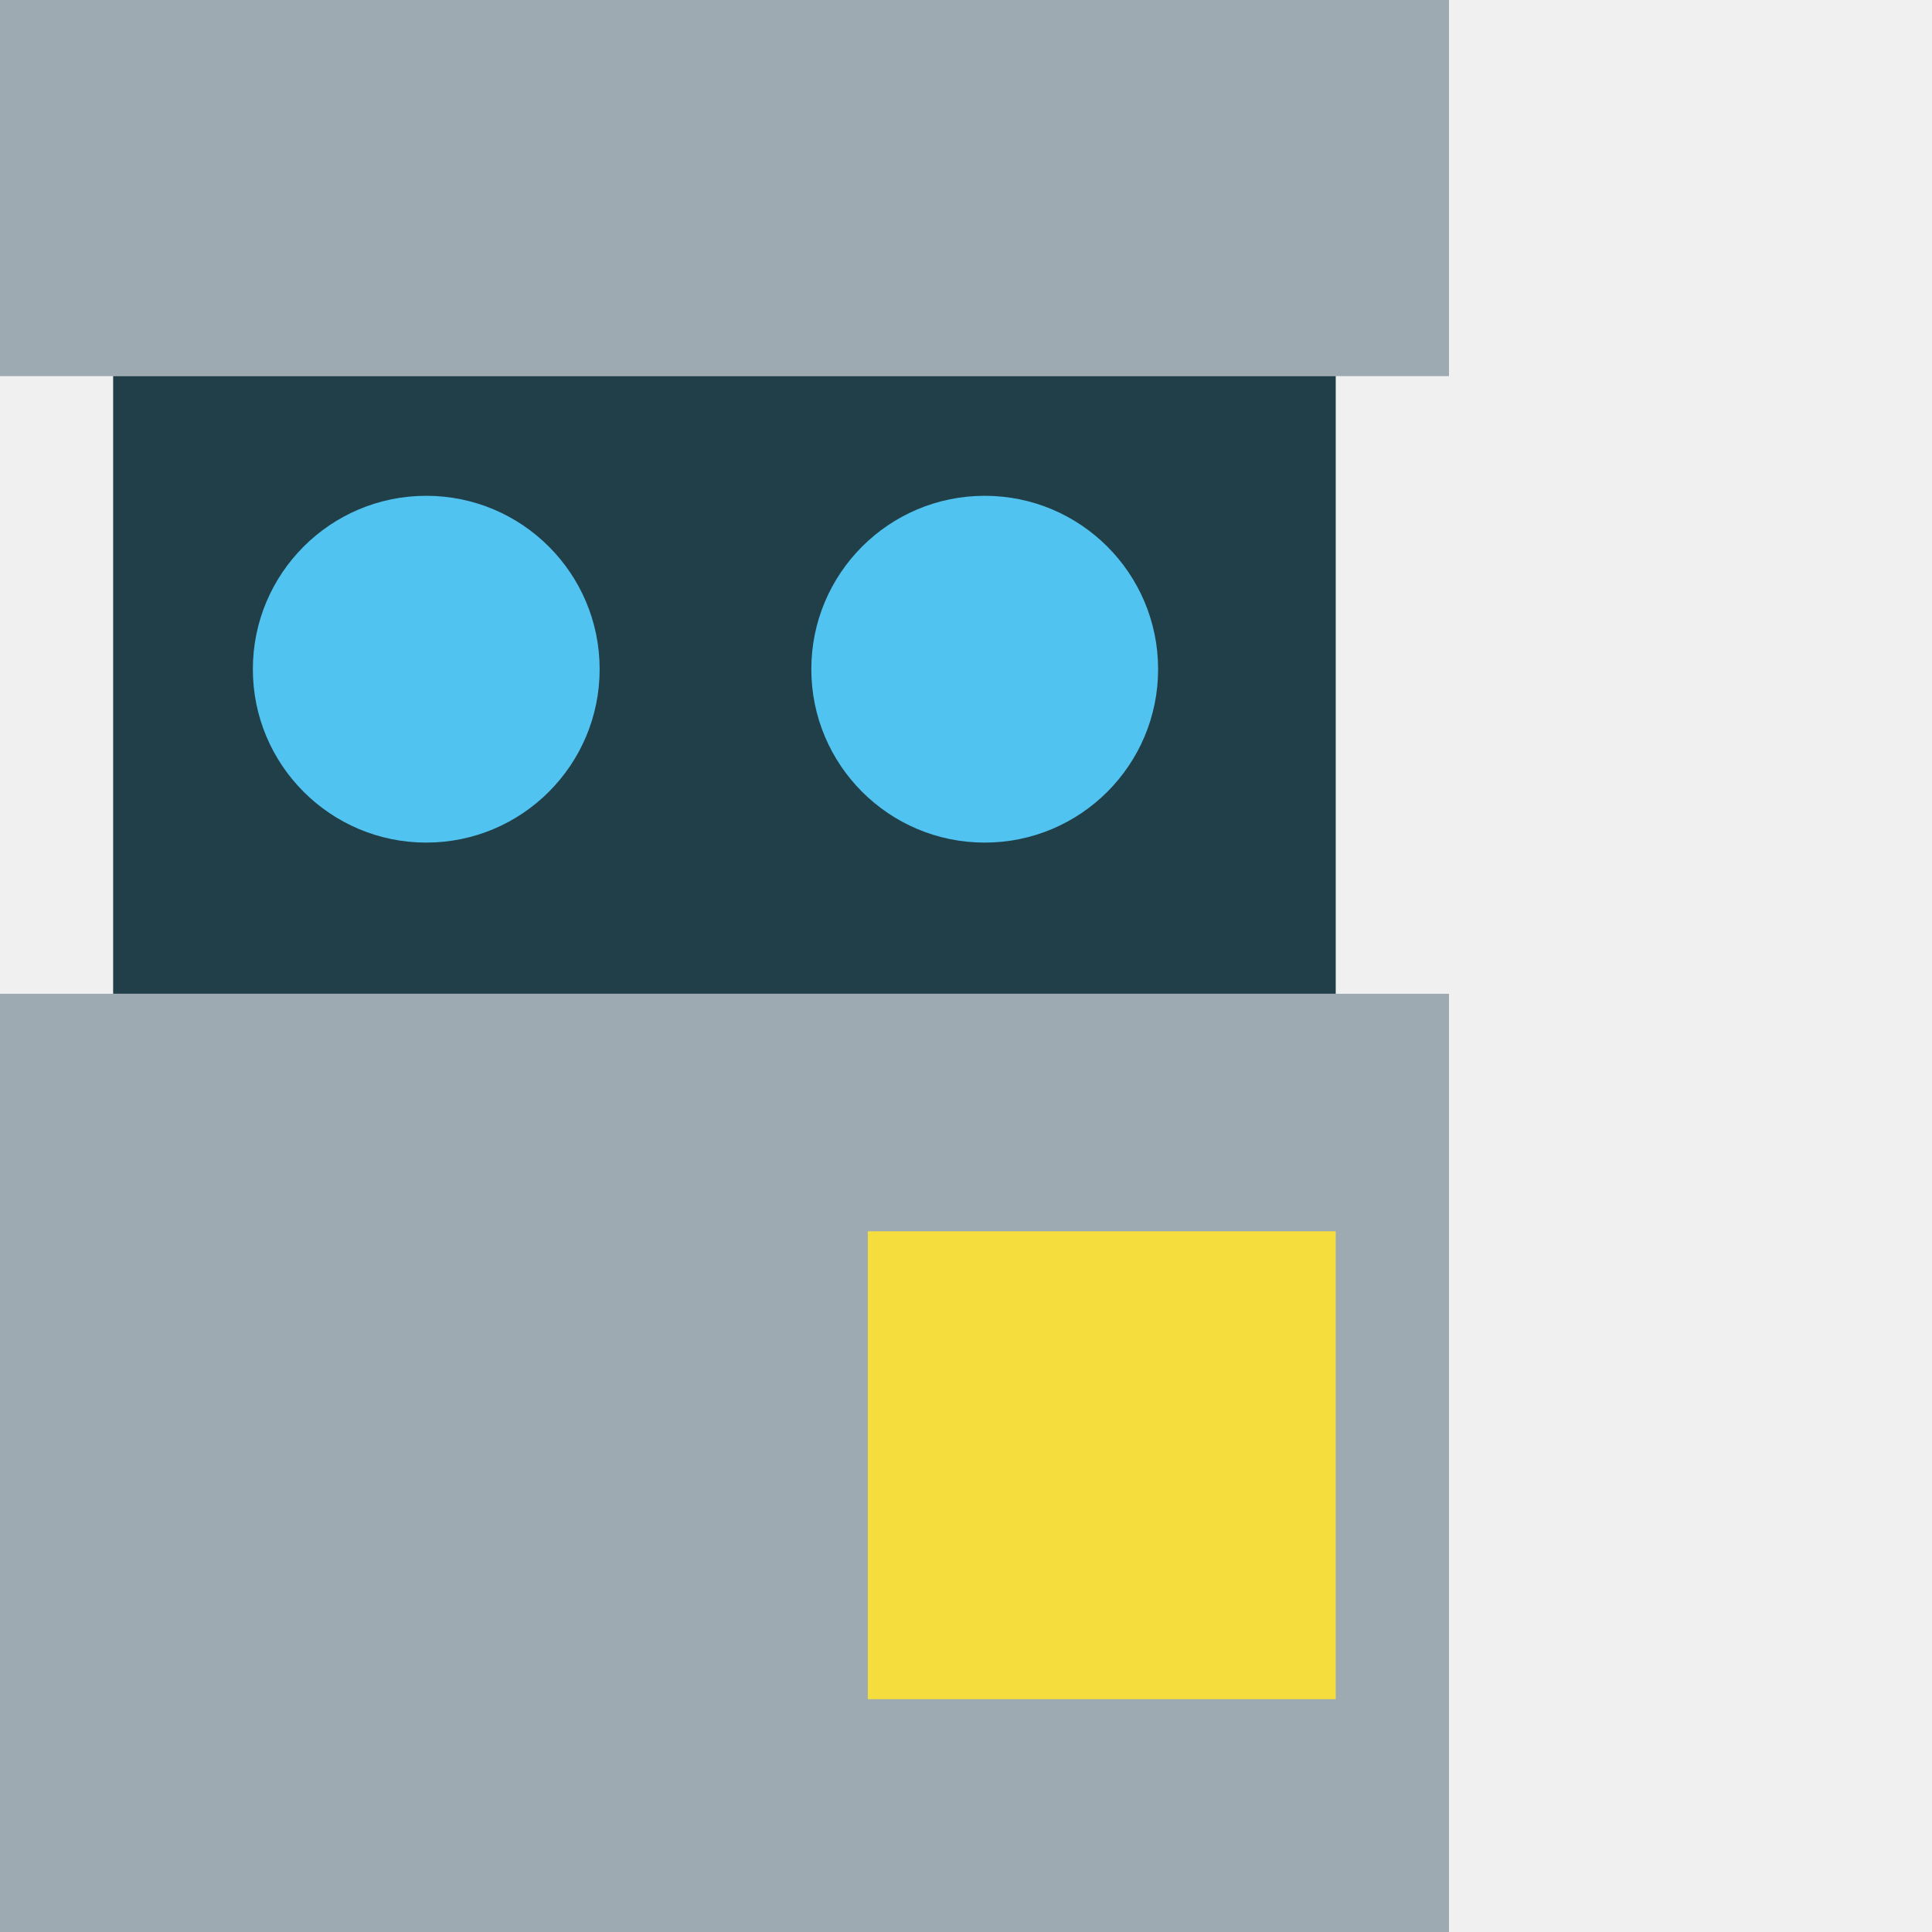
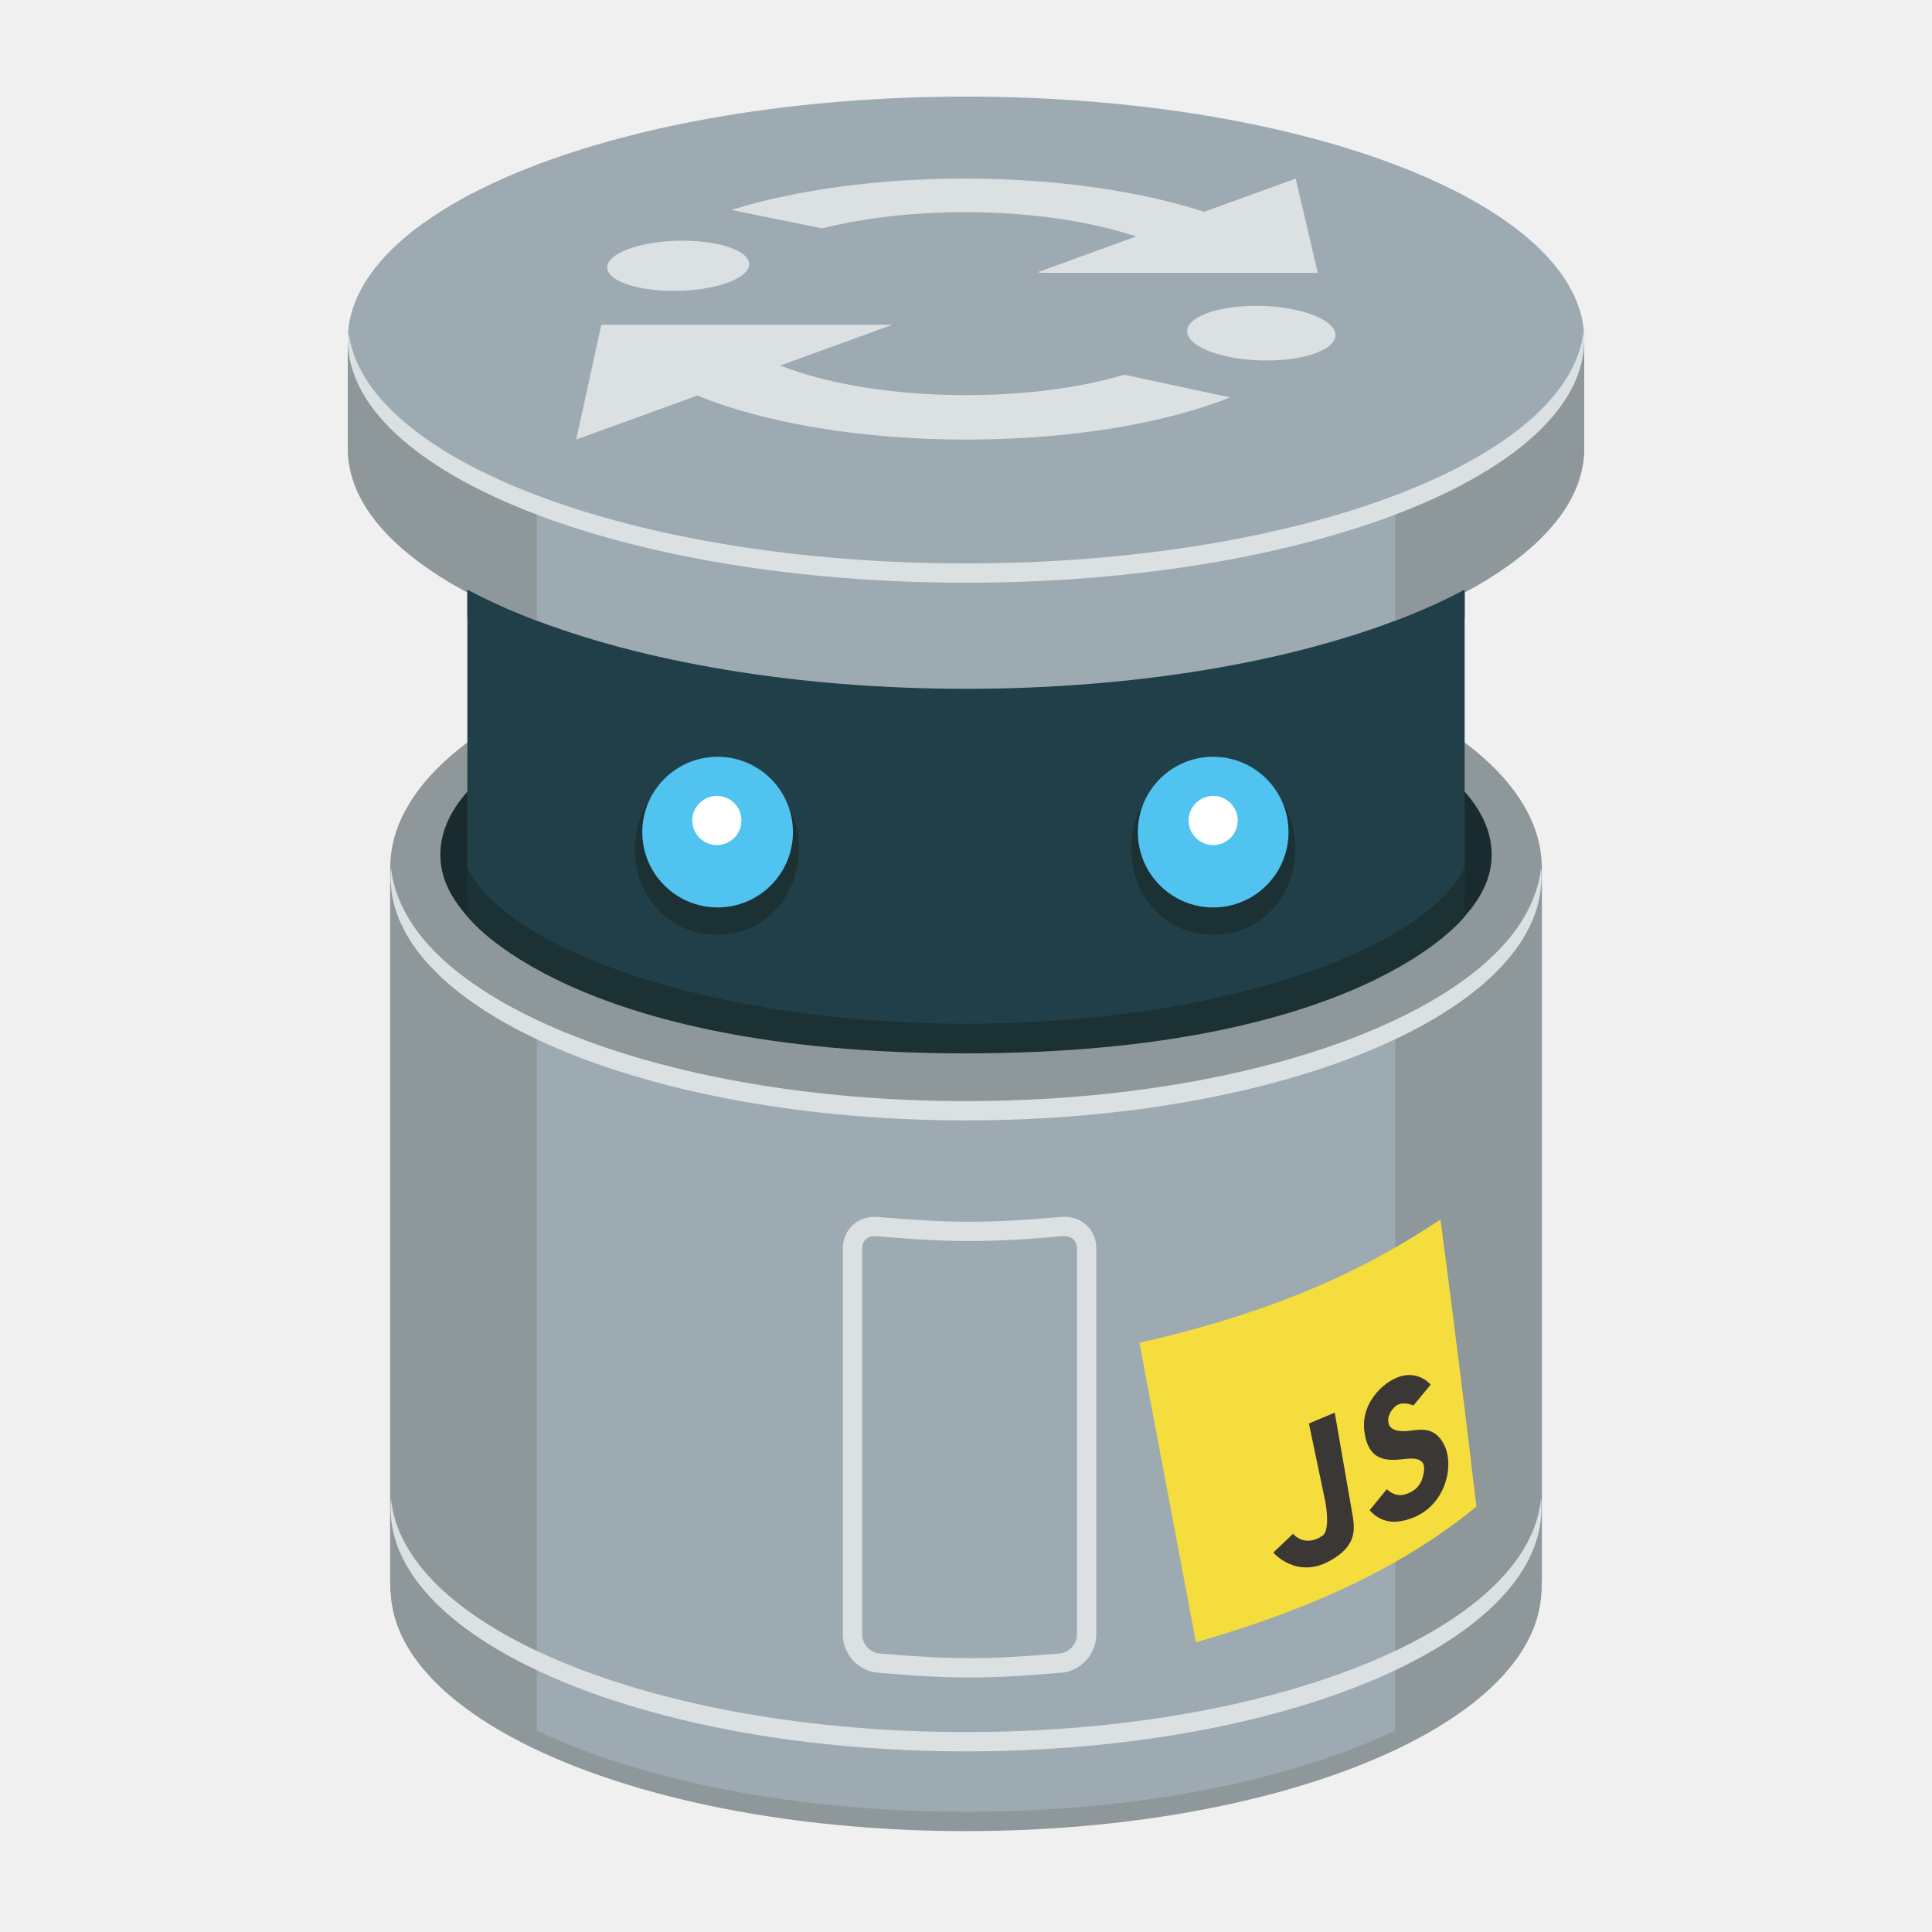
- <svg xmlns="http://www.w3.org/2000/svg" width="16" height="16">
-   <g>
-     <path fill="#9EAAB2" d="M0 0h12v3.115H0z" />
-     <path fill="#213F48" d="M.937 3.115h10.125V8.23H.937z" />
-     <circle fill-rule="evenodd" clip-rule="evenodd" fill="#51C3F1" cx="3.53" cy="5.542" r="1.436" />
-     <circle fill-rule="evenodd" clip-rule="evenodd" fill="#51C3F1" cx="8.155" cy="5.542" r="1.436" />
+ <svg xmlns="http://www.w3.org/2000/svg" viewBox="0 0 400 400" width="400" height="400">
+   <g transform="translate(72, 20)">
+     <path id="svg_2" d="m8.787,159.651l0,147.516c0,28.619 53.374,51.822 119.214,51.822c65.841,0 119.214,-23.203 119.214,-51.822l0,-147.516c0,0 -4.959,50.373 -119.214,50.373c-114.257,0.001 -119.214,-50.373 -119.214,-50.373z" fill="#9EAAB2" />
+     <ellipse id="svg_3" ry="51.818" rx="119.214" cy="159.651" cx="128.001" fill="#8E979A" />
+     <path id="svg_4" d="m236.838,156.954c0,4.564 -1.968,8.678 -5.599,12.779c-7.185,8.118 -54.739,26.939 -102.5,26.979c-48.251,0.042 -96.715,-18.779 -103.977,-26.979c-3.638,-4.104 -5.598,-8.209 -5.598,-12.779c0,-22.719 48.729,-41.136 108.837,-41.136c60.108,0.001 108.837,18.417 108.837,41.136z" fill="#1A2B2F" />
+     <path id="svg_6" d="m24.761,107.832c17.174,11.981 60.859,23.164 103.239,23.164c42.38,0 88.462,-11.582 103.238,-23.164l0,-7.189c0,0 -32.382,20.72 -103.238,20.72c-70.858,0 -103.239,-20.72 -103.239,-20.72l0,7.189z" fill="#1B3134" />
+     <path id="svg_7" d="m128.001,119.254c-68.99,0 -125.223,-21.459 -127.891,-48.324c-0.066,0.662 -0.109,1.328 -0.109,1.996c0,27.793 57.308,50.321 128,50.321c70.692,0 128,-22.528 128,-50.321c0,-0.668 -0.043,-1.334 -0.11,-1.996c-2.667,26.865 -58.9,48.324 -127.89,48.324z" fill="#8E979A" />
+     <path id="svg_8" d="m231.239,165.562c0,0 -20.989,29.553 -103.238,29.553c-82.251,0 -103.239,-29.553 -103.239,-29.553l0,-64.167c0,0 29.719,20.236 100.809,20.236c71.089,0 105.669,-20.236 105.669,-20.236l0,64.167l-0.001,0z" fill="#213F48" />
+     <path id="svg_9" d="m128.001,0c-70.692,0 -128,22.53 -128,50.322c0,7.642 0,14.823 0,21.966c0,27.79 57.308,50.32 128,50.32c70.692,0 128,-22.53 128,-50.32c0,-7.876 0,-14.379 0,-21.966c0,-27.792 -57.308,-50.322 -128,-50.322z" fill="#9EAAB2" />
+     <path id="svg_10" d="m127.738,16.975c18.917,0 36.344,2.599 49.566,6.879l18.944,-6.879l4.587,19.518l-57.217,0l-0.729,-0.148l20.342,-7.383c-9.357,-3.127 -21.84,-5.039 -35.44,-5.039c-10.9,0 -21.113,1.238 -29.557,3.355l-18.794,-3.816c13.183,-4.106 30.194,-6.487 48.298,-6.487zm-73.982,17.971c0.635,-2.843 7.603,-5.11 15.575,-5.11c7.97,0 14.132,2.268 13.758,5.11c-0.38,2.894 -7.37,5.278 -15.604,5.278c-8.233,0.001 -14.376,-2.384 -13.729,-5.278zm74.3,36.057c-22.301,0 -42.055,-3.546 -55.67,-9.108l-25.09,9.108l5.203,-23.775l59.869,0l0.272,0.059l-23.115,8.389c9.561,3.757 23.195,6.135 38.459,6.135c12.544,0 23.908,-1.591 32.801,-4.22l21.901,4.69c-13.3,5.27 -32.501,8.722 -54.63,8.722zm62.161,-16.366c-8.599,0 -15.947,-2.602 -16.405,-5.753c-0.448,-3.096 5.933,-5.562 14.241,-5.562c8.312,0 15.637,2.466 16.37,5.562c0.747,3.151 -5.608,5.753 -14.206,5.753z" fill="#DBE1E3" clip-rule="evenodd" fill-rule="evenodd" />
+     <path id="svg_11" d="m196.156,155.806c0,9.787 -7.16,17.723 -16.979,17.723c-9.818,0 -16.978,-7.936 -16.978,-17.723c0,-9.789 7.16,-17.722 16.978,-17.722c9.819,0 16.979,7.933 16.979,17.722z" fill="#1B3134" clip-rule="evenodd" fill-rule="evenodd" />
+     <circle id="svg_12" r="15.597" cy="152.28" cx="179.178" fill="#51C3F1" clip-rule="evenodd" fill-rule="evenodd" />
+     <path id="svg_14" d="m93.398,155.806c0,9.787 -7.16,17.723 -16.979,17.723c-9.817,0 -16.979,-7.936 -16.979,-17.723c0,-9.789 7.161,-17.722 16.979,-17.722c9.819,0 16.979,7.933 16.979,17.722z" fill="#1B3134" clip-rule="evenodd" fill-rule="evenodd" />
+     <circle id="svg_15" r="15.596" cy="152.28" cx="76.575" fill="#51C3F1" clip-rule="evenodd" fill-rule="evenodd" />
+     <path id="svg_16" d="m216.861,108.502l0,-24.414c0,0 34.646,-10.649 39.14,-33.766c0,7.642 0,14.823 0,21.966c0,14.221 -15.011,27.063 -39.14,36.214z" fill="#8E979A" />
+     <path id="svg_17" d="m39.139,108.502l0,-24.681c-27.257,-8.519 -37.908,-23.963 -39.139,-33.499c0,7.642 0,14.823 0,21.966c0.001,14.221 15.011,27.063 39.139,36.214z" fill="#8E979A" />
+     <path id="svg_18" d="m128.001,96.65c-68.99,0 -125.223,-21.459 -127.891,-48.324c-0.066,0.663 -0.109,1.327 -0.109,1.997c0,27.791 57.308,50.32 128,50.32c70.692,0 128,-22.529 128,-50.32c0,-0.67 -0.043,-1.334 -0.11,-1.997c-2.667,26.865 -58.9,48.324 -127.89,48.324z" fill="#DBE1E3" />
+     <circle id="svg_19" r="5.088" cy="149.872" cx="179.177" fill="#FFFFFF" clip-rule="evenodd" fill-rule="evenodd" />
+     <circle id="svg_20" r="5.088" cy="149.872" cx="76.42" fill="#FFFFFF" clip-rule="evenodd" fill-rule="evenodd" />
+     <path id="svg_21" d="m8.787,159.651l0,147.516c0,28.619 53.374,51.822 119.214,51.822c65.841,0 119.214,-23.203 119.214,-51.822l0,-147.516c0,0 -4.959,50.373 -119.214,50.373c-114.257,0.001 -119.214,-50.373 -119.214,-50.373z" fill="#9EAAB2" />
+     <path id="svg_22" d="m127.961,191.956c-51.834,-0.008 -94.681,-15.004 -103.199,-32.305l0,10.082c0,0 20.977,28.338 103.158,28.358l0,0c0.016,0 0.028,0 0.041,0c0.014,0 0.025,0 0.04,0l0,0c82.184,-0.02 103.238,-28.358 103.238,-28.358l0,-10.082c-8.518,17.301 -51.444,32.297 -103.278,32.305z" fill="#1B3134" />
+     <path id="svg_23" d="m231.271,184.228c3.364,-2.575 6.645,-5.152 9.124,-8.639c1.423,-2.006 2.595,-4.141 3.696,-6.316c1.219,-2.119 2.265,-4.311 3.123,-6.57l0,144.465c0,13.27 -11.48,25.375 -30.353,34.542l0,-148.78c5.09,-2.398 9.947,-5.288 14.41,-8.702z" fill="#8E979A" />
+     <path id="svg_24" d="m24.731,184.228c-3.366,-2.575 -6.645,-5.152 -9.124,-8.639c-1.426,-2.006 -2.597,-4.141 -3.697,-6.316c-1.219,-2.119 -2.264,-4.311 -3.123,-6.57l0,144.465c0,13.27 11.48,25.375 30.352,34.542l0,-148.78c-5.088,-2.398 -9.946,-5.288 -14.408,-8.702z" fill="#8E979A" />
+     <path id="svg_25" d="m128.001,355.116c-64.216,0 -116.556,-21.459 -119.038,-48.324c-0.062,0.662 -0.103,1.328 -0.103,1.994c0,27.793 53.341,50.322 119.141,50.322c65.8,0 119.141,-22.529 119.141,-50.322c0,-0.666 -0.038,-1.332 -0.103,-1.994c-2.483,26.865 -54.822,48.324 -119.038,48.324z" fill="#8E979A" />
+     <path id="svg_26" d="m128.001,207.974c-64.216,0 -116.556,-21.457 -119.038,-48.322c-0.062,0.662 -0.103,1.326 -0.103,1.996c0,27.792 53.341,50.32 119.141,50.32c65.8,0 119.141,-22.528 119.141,-50.32c0,-0.67 -0.038,-1.334 -0.103,-1.996c-2.483,26.865 -54.822,48.322 -119.038,48.322z" fill="#DBE1E3" />
+     <path id="svg_27" d="m128.001,338.607c-64.216,0 -116.556,-21.457 -119.038,-48.322c-0.062,0.664 -0.103,1.326 -0.103,1.996c0,27.792 53.341,50.32 119.141,50.32c65.8,0 119.141,-22.528 119.141,-50.32c0,-0.67 -0.038,-1.332 -0.103,-1.996c-2.483,26.865 -54.822,48.322 -119.038,48.322z" fill="#DBE1E3" />
+     <path id="svg_29" d="m128.74,327.302c-5.319,0 -10.668,-0.279 -19.082,-0.992c-3.943,-0.338 -7.153,-3.863 -7.153,-7.867l0,-79.973c0,-3.728 2.824,-6.541 6.57,-6.541c0.207,0 0.421,0.01 0.633,0.028c8.382,0.712 13.719,0.991 19.032,0.991c5.312,0 10.648,-0.279 19.034,-0.992c0.21,-0.018 0.423,-0.027 0.63,-0.027c3.744,0 6.57,2.812 6.57,6.541l0,79.973c0,4.004 -3.211,7.529 -7.154,7.867c-8.416,0.713 -13.764,0.992 -19.08,0.992zm-19.665,-91.379c-1.542,0 -2.576,1.022 -2.576,2.547l0,79.973c0,1.912 1.634,3.728 3.498,3.887c8.291,0.703 13.546,0.979 18.743,0.979c5.194,0 10.449,-0.275 18.742,-0.979c1.863,-0.158 3.498,-1.975 3.498,-3.887l0,-79.973c0,-1.617 -1.203,-2.684 -2.864,-2.533c-8.511,0.722 -13.942,1.004 -19.376,1.004c-5.435,0 -10.867,-0.282 -19.375,-1.004c-0.098,-0.01 -0.197,-0.014 -0.29,-0.014z" fill="#DBE1E3" />
+     <path id="svg_31" d="m226.244,232.493c-9.481,6.145 -27.129,17.582 -62.338,25.516c5.057,26.838 5.057,26.838 11.706,62.014c12.181,-3.625 37.529,-11.174 58.065,-28.104c-2.343,-19.666 -4.222,-34.961 -7.433,-59.426" fill="#F5DD3E" />
+     <path id="svg_32" d="m203.304,303.173c-6.939,3.828 -11.682,-1.734 -11.682,-1.734l4.097,-3.893c0,0 2.285,2.947 6.06,0.434c1.768,-1.176 0.615,-7.066 0.615,-7.066l-3.394,-16.195l5.341,-2.252c0,0 3.238,18.701 3.576,20.572c0.632,3.503 1.153,6.951 -4.613,10.134z" fill="#3B3735" />
+     <path id="svg_33" d="m217.689,294.991c-3.908,0.59 -6.117,-2.324 -6.117,-2.324l3.563,-4.361c0,0 1.343,1.49 3.208,1.211c1.582,-0.242 3.439,-1.295 4.087,-3.283c1.104,-3.404 0.081,-4.57 -3.386,-4.184c-3.463,0.387 -7.819,0.895 -8.59,-5.936c-0.684,-6.059 4.613,-10.694 8.199,-11.324c3.558,-0.623 5.543,1.889 5.543,1.889l-3.548,4.307c0,0 -2.354,-1.07 -3.769,0.197c-1.287,1.155 -1.782,2.662 -1.292,3.807c0.429,1.003 1.725,1.445 3.806,1.291c2.082,-0.15 5.51,-1.361 7.62,2.885c2.373,4.769 -0.099,14.435 -9.324,15.825z" fill="#3B3735" />
  </g>
-   <path fill="#9EAAB2" d="M0 8.23h12v7.807H0z" />
-   <path fill="#F5DD3E" d="M7.187 10.197h3.875v3.875H7.187z" />
</svg>
